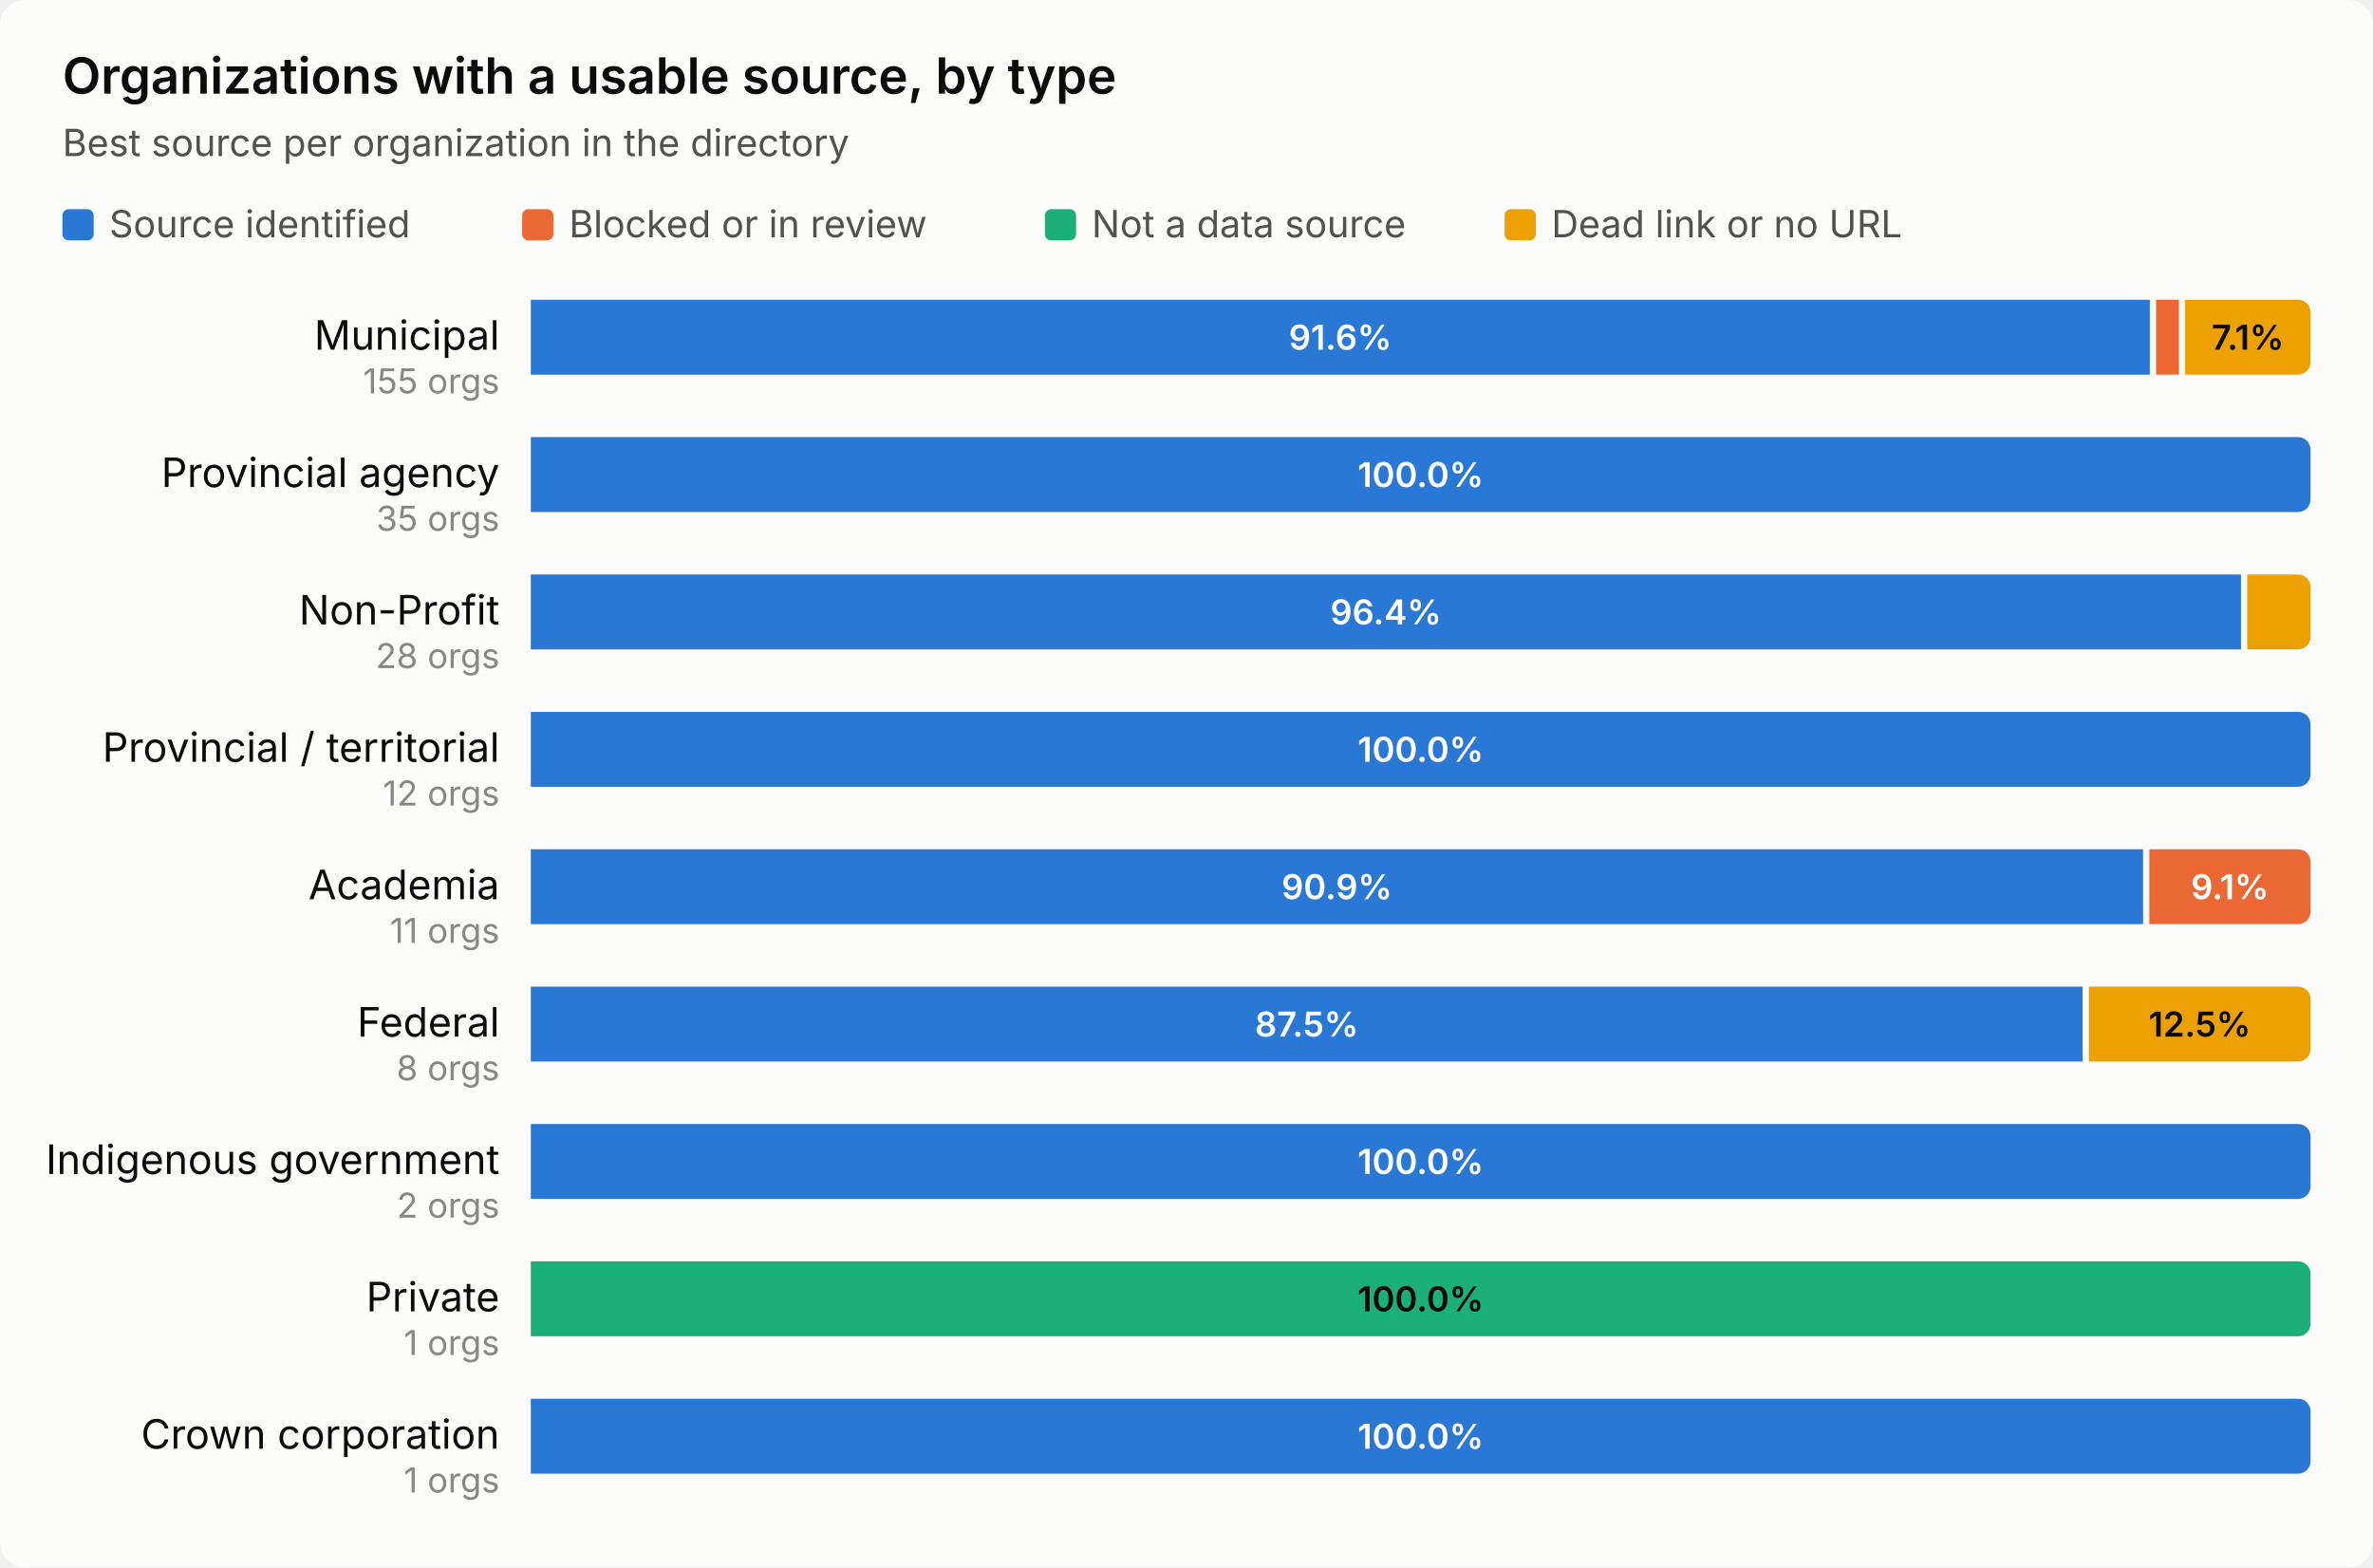
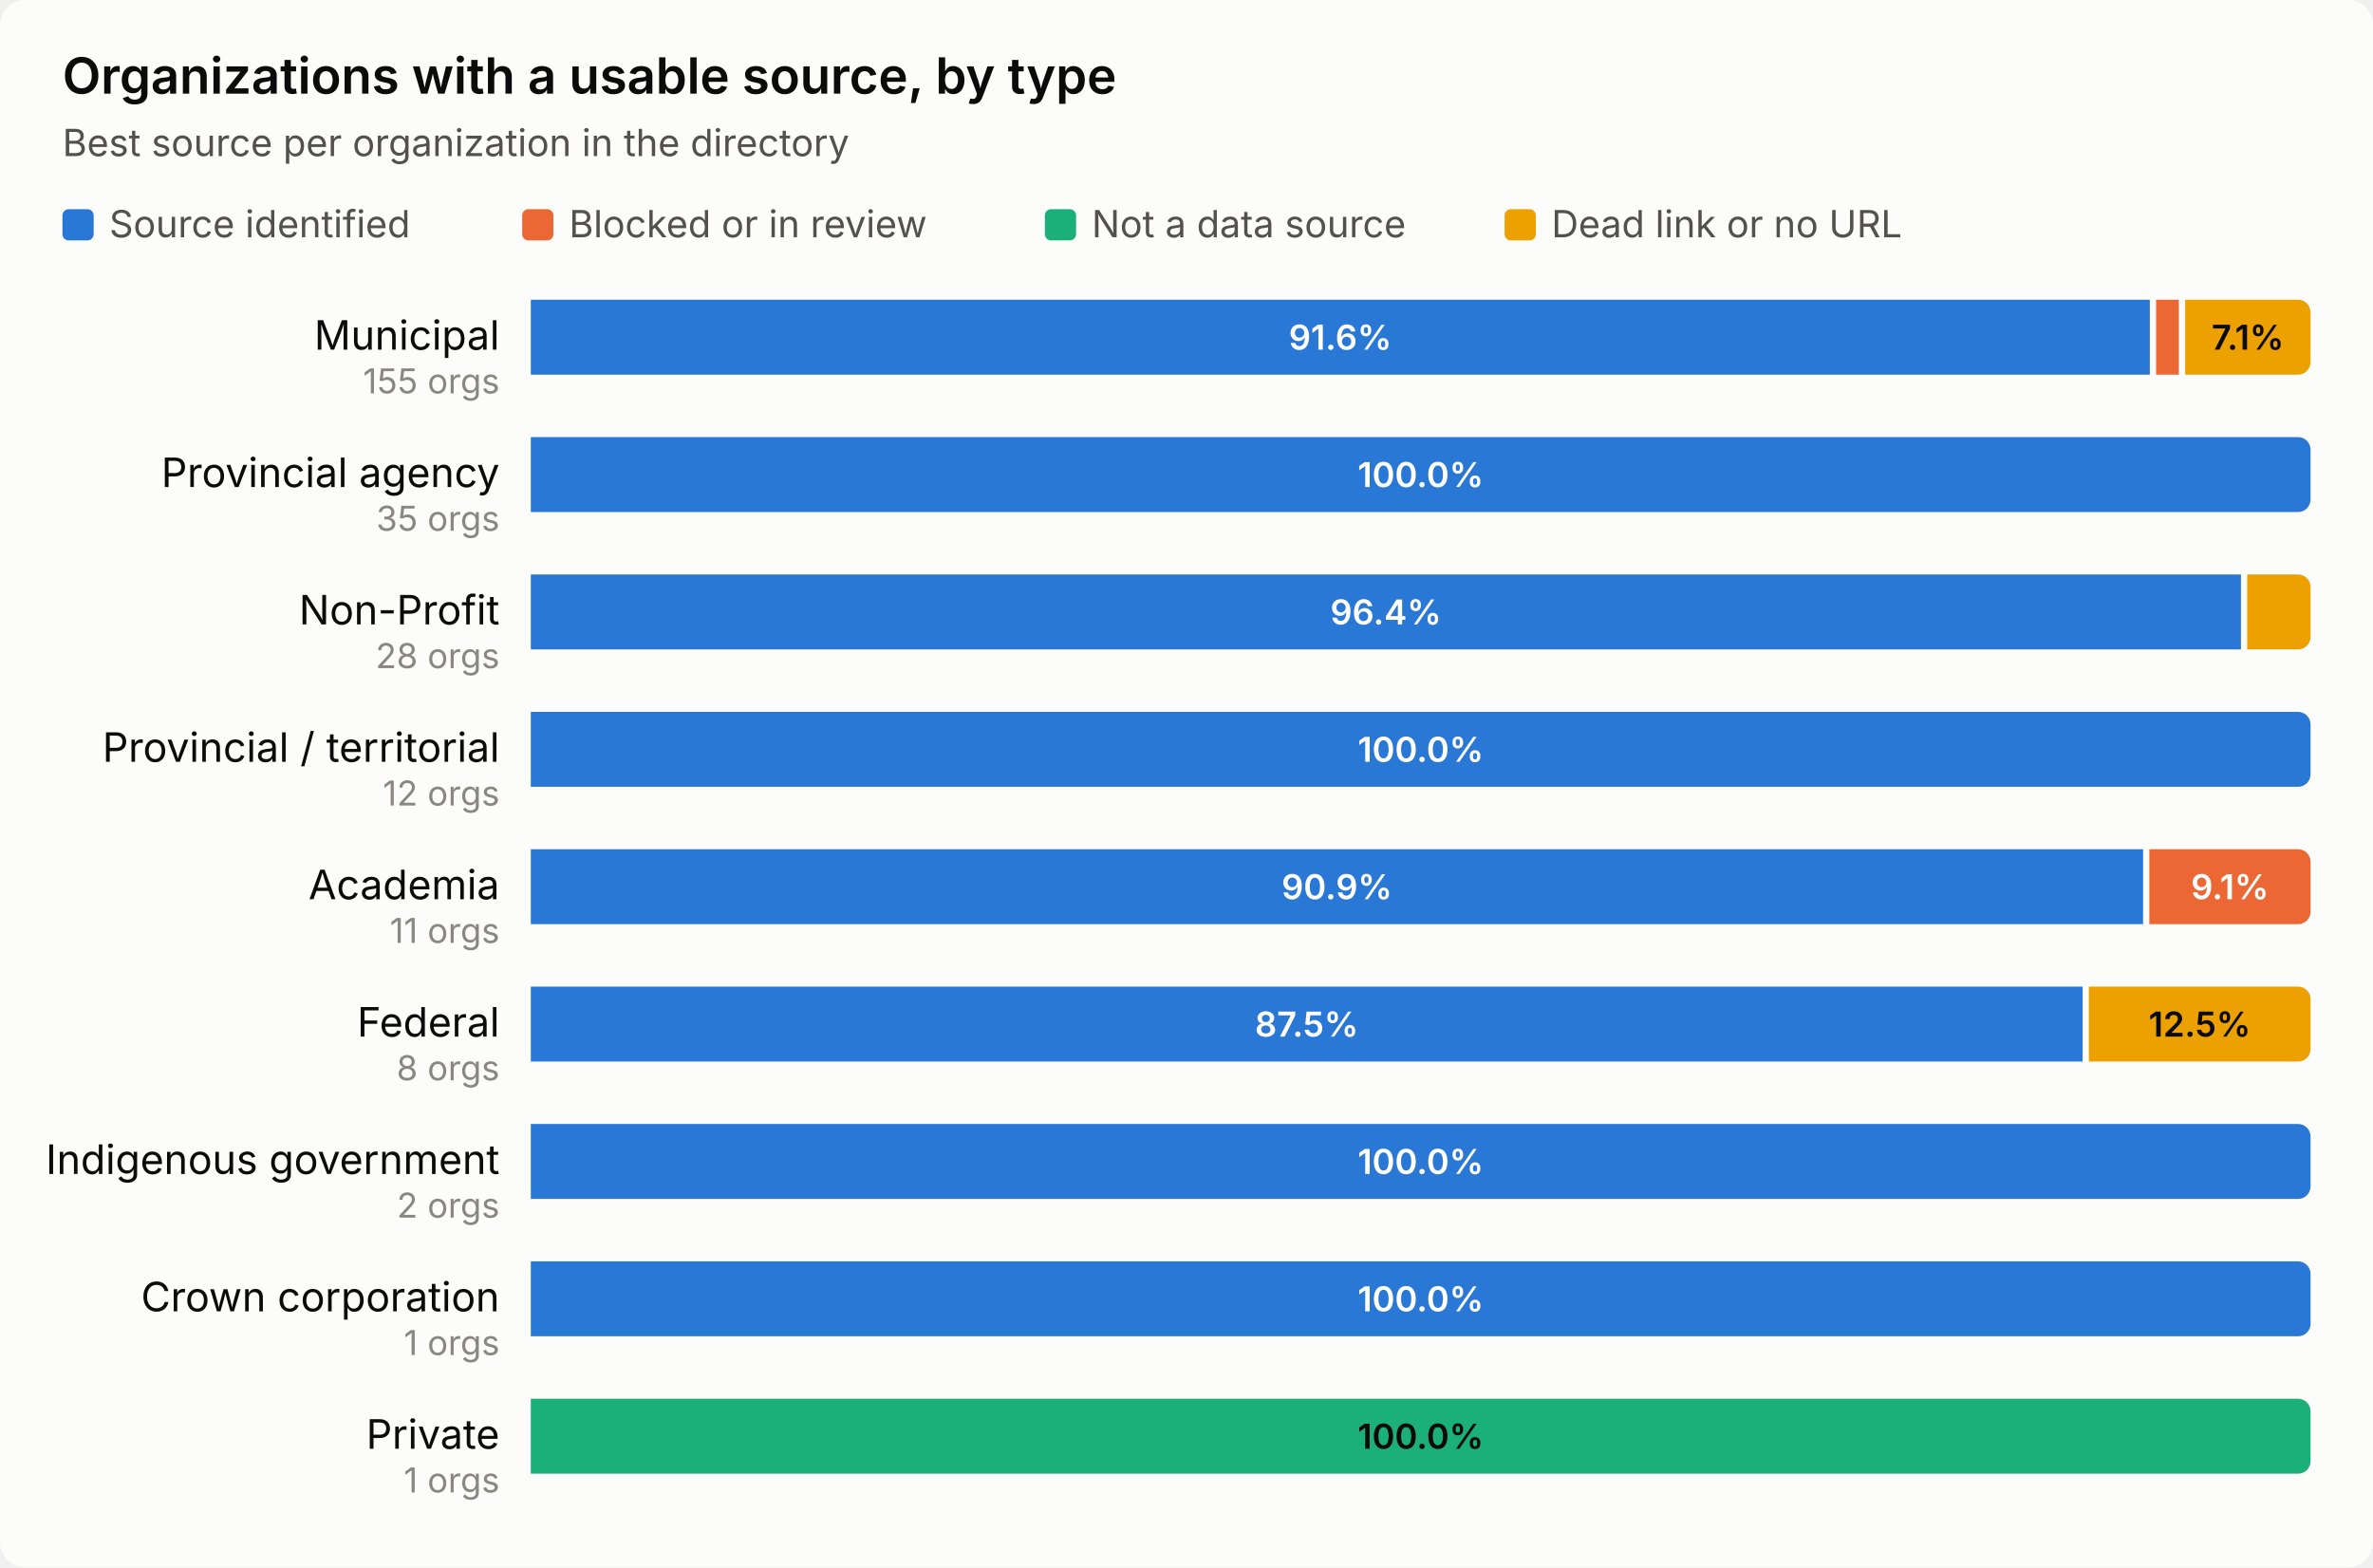
<svg xmlns="http://www.w3.org/2000/svg" viewBox="0 0 760 502" width="760" height="502" role="img" aria-labelledby="t d">
  <style>
.t{font:600 16px system-ui,-apple-system,"Segoe UI",sans-serif} .st,.v{font:12px system-ui,-apple-system,"Segoe UI",sans-serif} .l{font:13px system-ui,-apple-system,"Segoe UI",sans-serif} .m{font:11px system-ui,-apple-system,"Segoe UI",sans-serif} .in{font:600 11px system-ui,-apple-system,"Segoe UI",sans-serif}
.v{font-variant-numeric:tabular-nums} .grid,.base{stroke-width:1}
.bg{fill:#fcfcfb} .t,.l{fill:#0b0b0b} .st,.v{fill:#52514e} .m{fill:#898781} .grid{stroke:#e1e0d9} .base{stroke:#c3c2b7} .s1{fill:#2a78d6} .s2{fill:#eb6834} .s3{fill:#1baf7a} .s4{fill:#eda100} .s5{fill:#e87ba4}
.i1,.i2{fill:#ffffff} .i3,.i4,.i5{fill:#0b0b0b}
@media (prefers-color-scheme: dark){.bg{fill:#1a1a19} .t,.l{fill:#ffffff} .st,.v{fill:#c3c2b7} .m{fill:#898781} .grid{stroke:#2c2c2a} .base{stroke:#383835} .s1{fill:#3987e5} .s2{fill:#d95926} .s3{fill:#199e70} .s4{fill:#c98500} .s5{fill:#d55181} .i3,.i5{fill:#ffffff}}
</style>
  <rect class="bg" width="760" height="502" rx="8" />
  <text class="t" x="20" y="30">Organizations with a usable source, by type</text>
  <text class="st" x="20" y="50">Best source per organization in the directory</text>
  <rect class="s1" x="20" y="67" width="10" height="10" rx="2" />
  <text class="v" x="35" y="76">Source identified</text>
  <rect class="s2" x="167.24" y="67" width="10" height="10" rx="2" />
  <text class="v" x="182.24" y="76">Blocked or in review</text>
  <rect class="s3" x="334.64" y="67" width="10" height="10" rx="2" />
  <text class="v" x="349.64" y="76">Not a data source</text>
  <rect class="s4" x="481.88" y="67" width="10" height="10" rx="2" />
  <text class="v" x="496.88" y="76">Dead link or no URL</text>
  <text class="l" x="160" y="112" text-anchor="end">Municipal</text>
  <text class="m" x="160" y="126" text-anchor="end">155 orgs</text>
  <path class="s1" d="M170,96h518.529v24h-518.529z" />
  <text x="429.265" y="112" text-anchor="middle" class="in i1">91.6%</text>
  <path class="s2" d="M690.529,96h7.303v24h-7.303z" />
  <path class="s4" d="M699.832,96h36.168a4,4 0 0 1 4,4v16a4,4 0 0 1 -4,4h-36.168z" />
  <text x="719.916" y="112" text-anchor="middle" class="in i4">7.1%</text>
  <text class="l" x="160" y="156" text-anchor="end">Provincial agency</text>
  <text class="m" x="160" y="170" text-anchor="end">35 orgs</text>
  <path class="s1" d="M170,140h566a4,4 0 0 1 4,4v16a4,4 0 0 1 -4,4h-566z" />
  <text x="455" y="156" text-anchor="middle" class="in i1">100.0%</text>
  <text class="l" x="160" y="200" text-anchor="end">Non-Profit</text>
  <text class="m" x="160" y="214" text-anchor="end">28 orgs</text>
  <path class="s1" d="M170,184h547.714v24h-547.714z" />
  <text x="443.857" y="200" text-anchor="middle" class="in i1">96.4%</text>
  <path class="s4" d="M719.714,184h16.286a4,4 0 0 1 4,4v16a4,4 0 0 1 -4,4h-16.286z" />
  <text class="l" x="160" y="244" text-anchor="end">Provincial / territorial</text>
  <text class="m" x="160" y="258" text-anchor="end">12 orgs</text>
  <path class="s1" d="M170,228h566a4,4 0 0 1 4,4v16a4,4 0 0 1 -4,4h-566z" />
  <text x="455" y="244" text-anchor="middle" class="in i1">100.0%</text>
  <text class="l" x="160" y="288" text-anchor="end">Academia</text>
  <text class="m" x="160" y="302" text-anchor="end">11 orgs</text>
  <path class="s1" d="M170,272h516.364v24h-516.364z" />
  <text x="428.182" y="288" text-anchor="middle" class="in i1">90.9%</text>
  <path class="s2" d="M688.364,272h47.636a4,4 0 0 1 4,4v16a4,4 0 0 1 -4,4h-47.636z" />
  <text x="714.182" y="288" text-anchor="middle" class="in i2">9.1%</text>
  <text class="l" x="160" y="332" text-anchor="end">Federal</text>
  <text class="m" x="160" y="346" text-anchor="end">8 orgs</text>
  <path class="s1" d="M170,316h497v24h-497z" />
  <text x="418.5" y="332" text-anchor="middle" class="in i1">87.5%</text>
  <path class="s4" d="M669,316h67a4,4 0 0 1 4,4v16a4,4 0 0 1 -4,4h-67z" />
  <text x="704.5" y="332" text-anchor="middle" class="in i4">12.5%</text>
  <text class="l" x="160" y="376" text-anchor="end">Indigenous government</text>
  <text class="m" x="160" y="390" text-anchor="end">2 orgs</text>
  <path class="s1" d="M170,360h566a4,4 0 0 1 4,4v16a4,4 0 0 1 -4,4h-566z" />
  <text x="455" y="376" text-anchor="middle" class="in i1">100.0%</text>
-   <text class="l" x="160" y="420" text-anchor="end">Private</text>
+   <text class="l" x="160" y="420" text-anchor="end">Crown corporation</text>
  <text class="m" x="160" y="434" text-anchor="end">1 orgs</text>
-   <path class="s3" d="M170,404h566a4,4 0 0 1 4,4v16a4,4 0 0 1 -4,4h-566z" />
-   <text x="455" y="420" text-anchor="middle" class="in i3">100.0%</text>
-   <text class="l" x="160" y="464" text-anchor="end">Crown corporation</text>
+   <path class="s1" d="M170,404h566a4,4 0 0 1 4,4v16a4,4 0 0 1 -4,4h-566z" />
+   <text x="455" y="420" text-anchor="middle" class="in i1">100.0%</text>
+   <text class="l" x="160" y="464" text-anchor="end">Private</text>
  <text class="m" x="160" y="478" text-anchor="end">1 orgs</text>
-   <path class="s1" d="M170,448h566a4,4 0 0 1 4,4v16a4,4 0 0 1 -4,4h-566z" />
-   <text x="455" y="464" text-anchor="middle" class="in i1">100.0%</text>
+   <path class="s3" d="M170,448h566a4,4 0 0 1 4,4v16a4,4 0 0 1 -4,4h-566z" />
+   <text x="455" y="464" text-anchor="middle" class="in i3">100.0%</text>
</svg>
